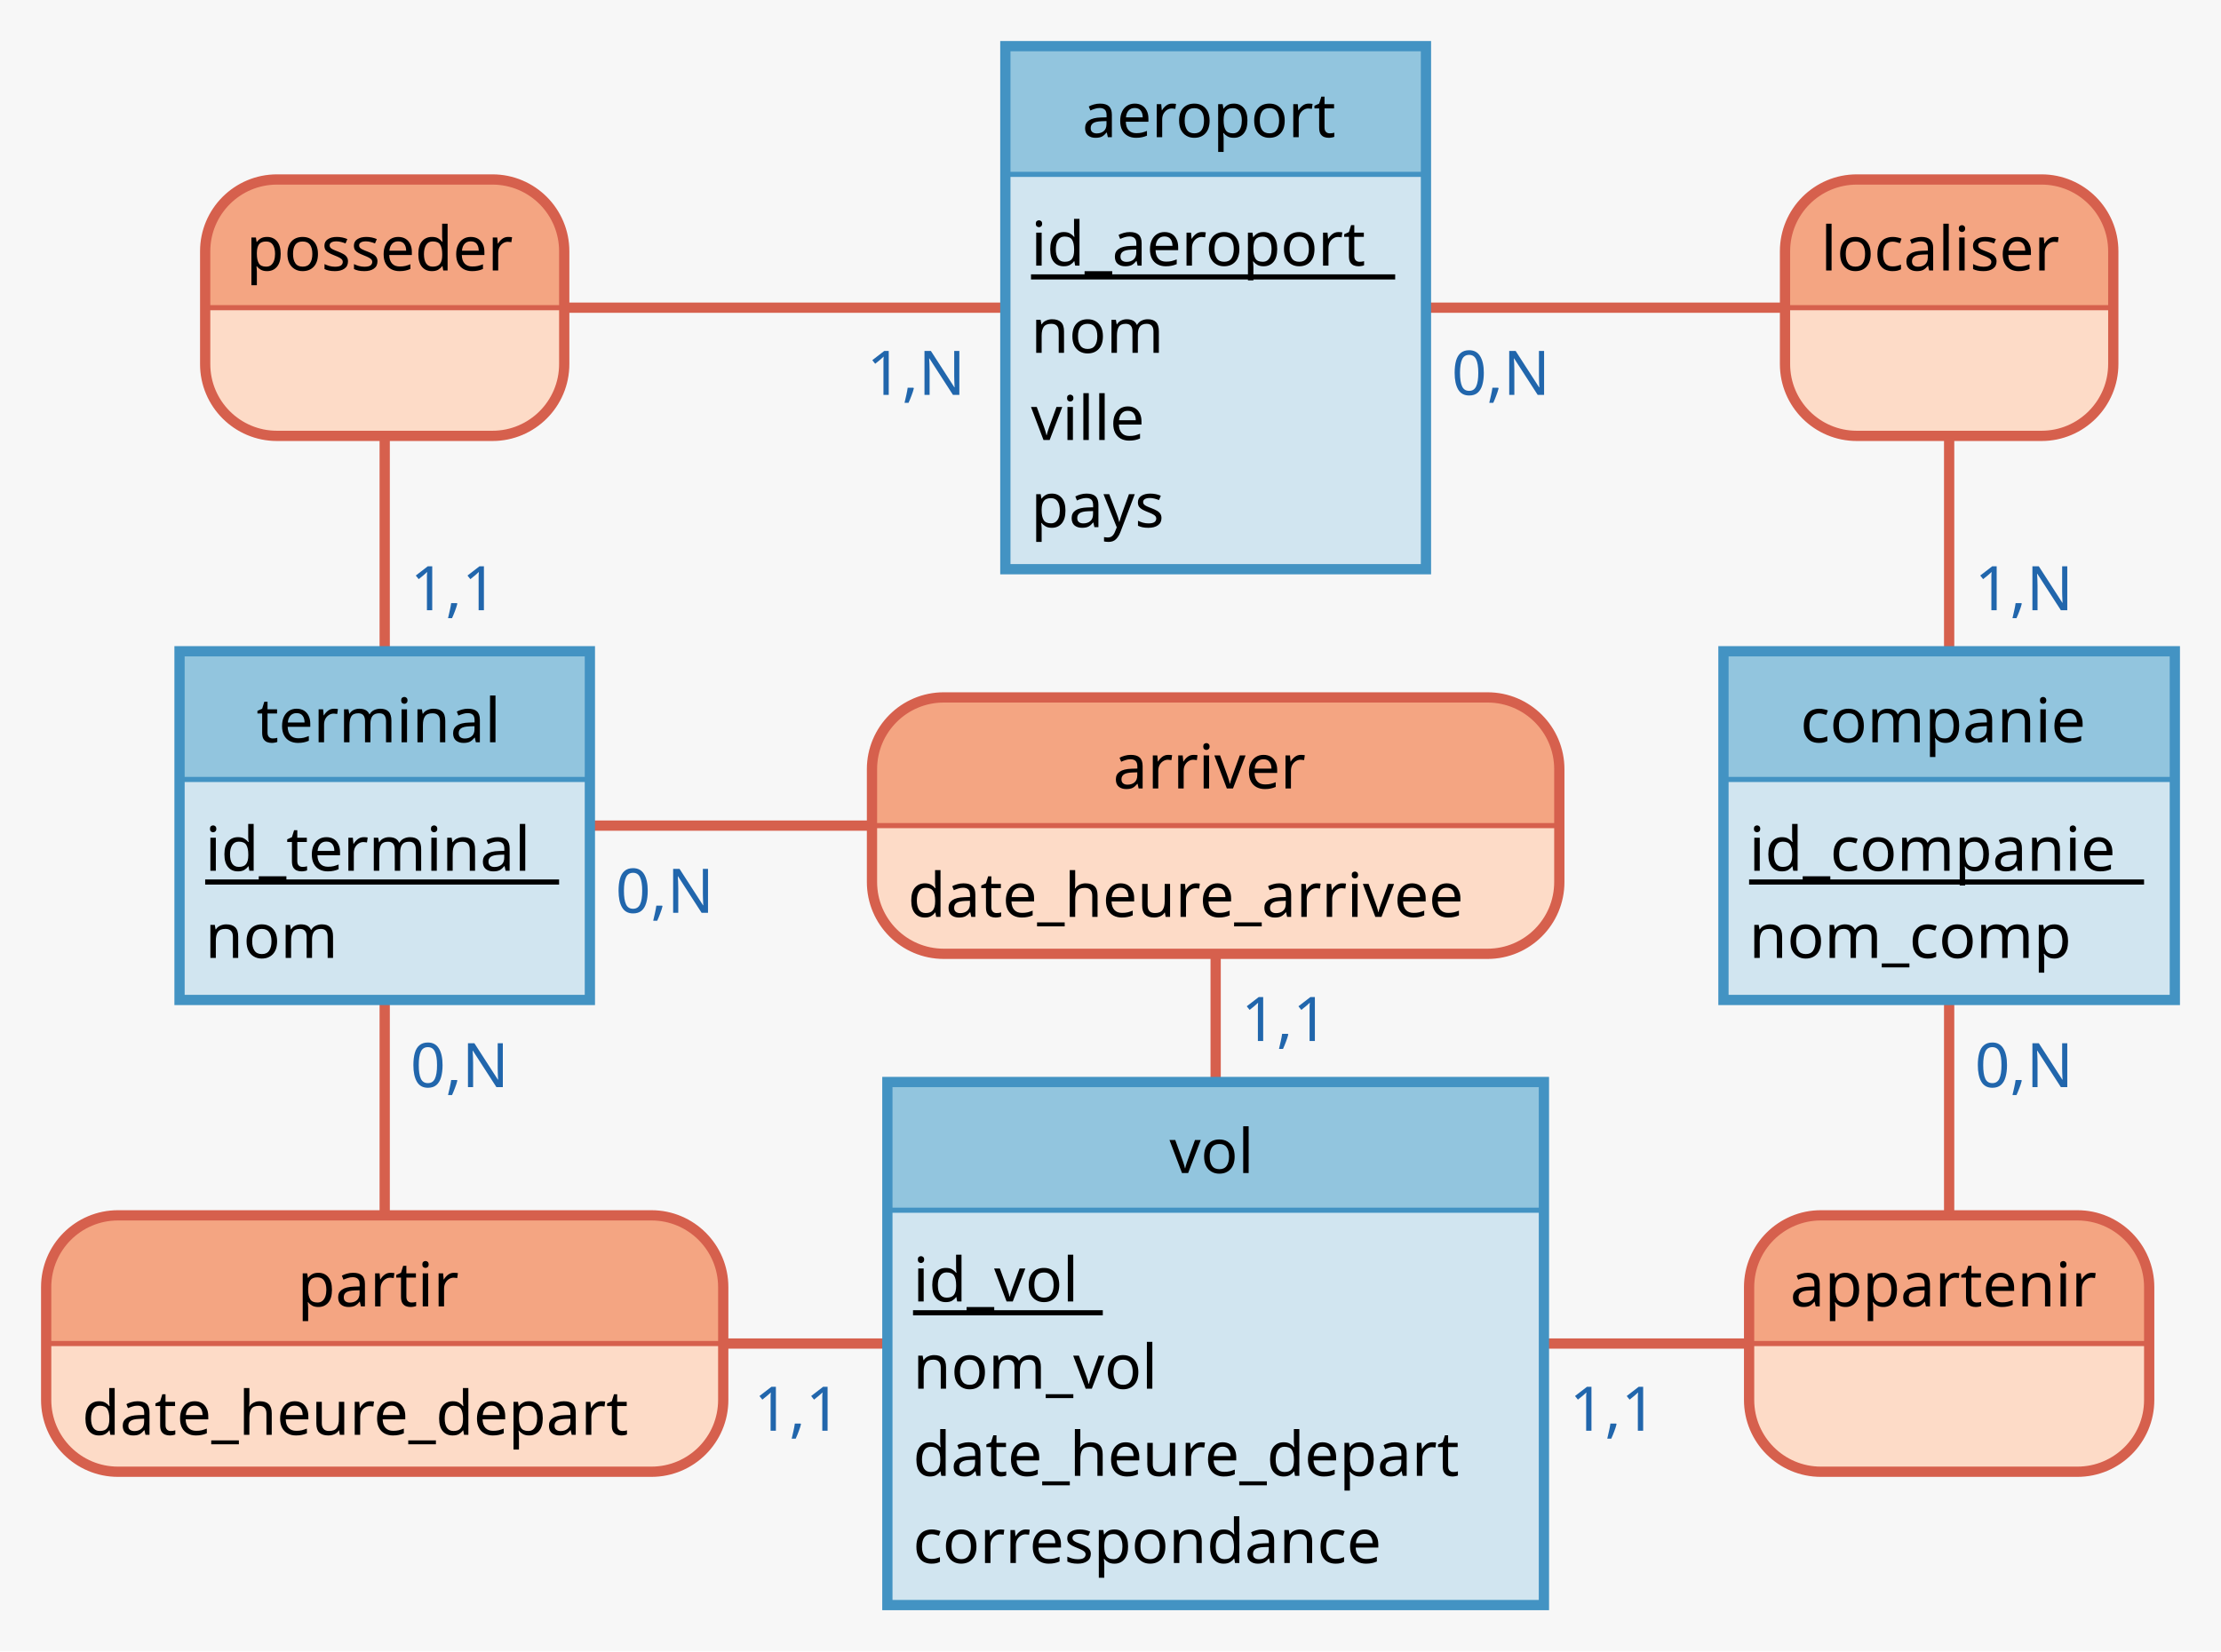
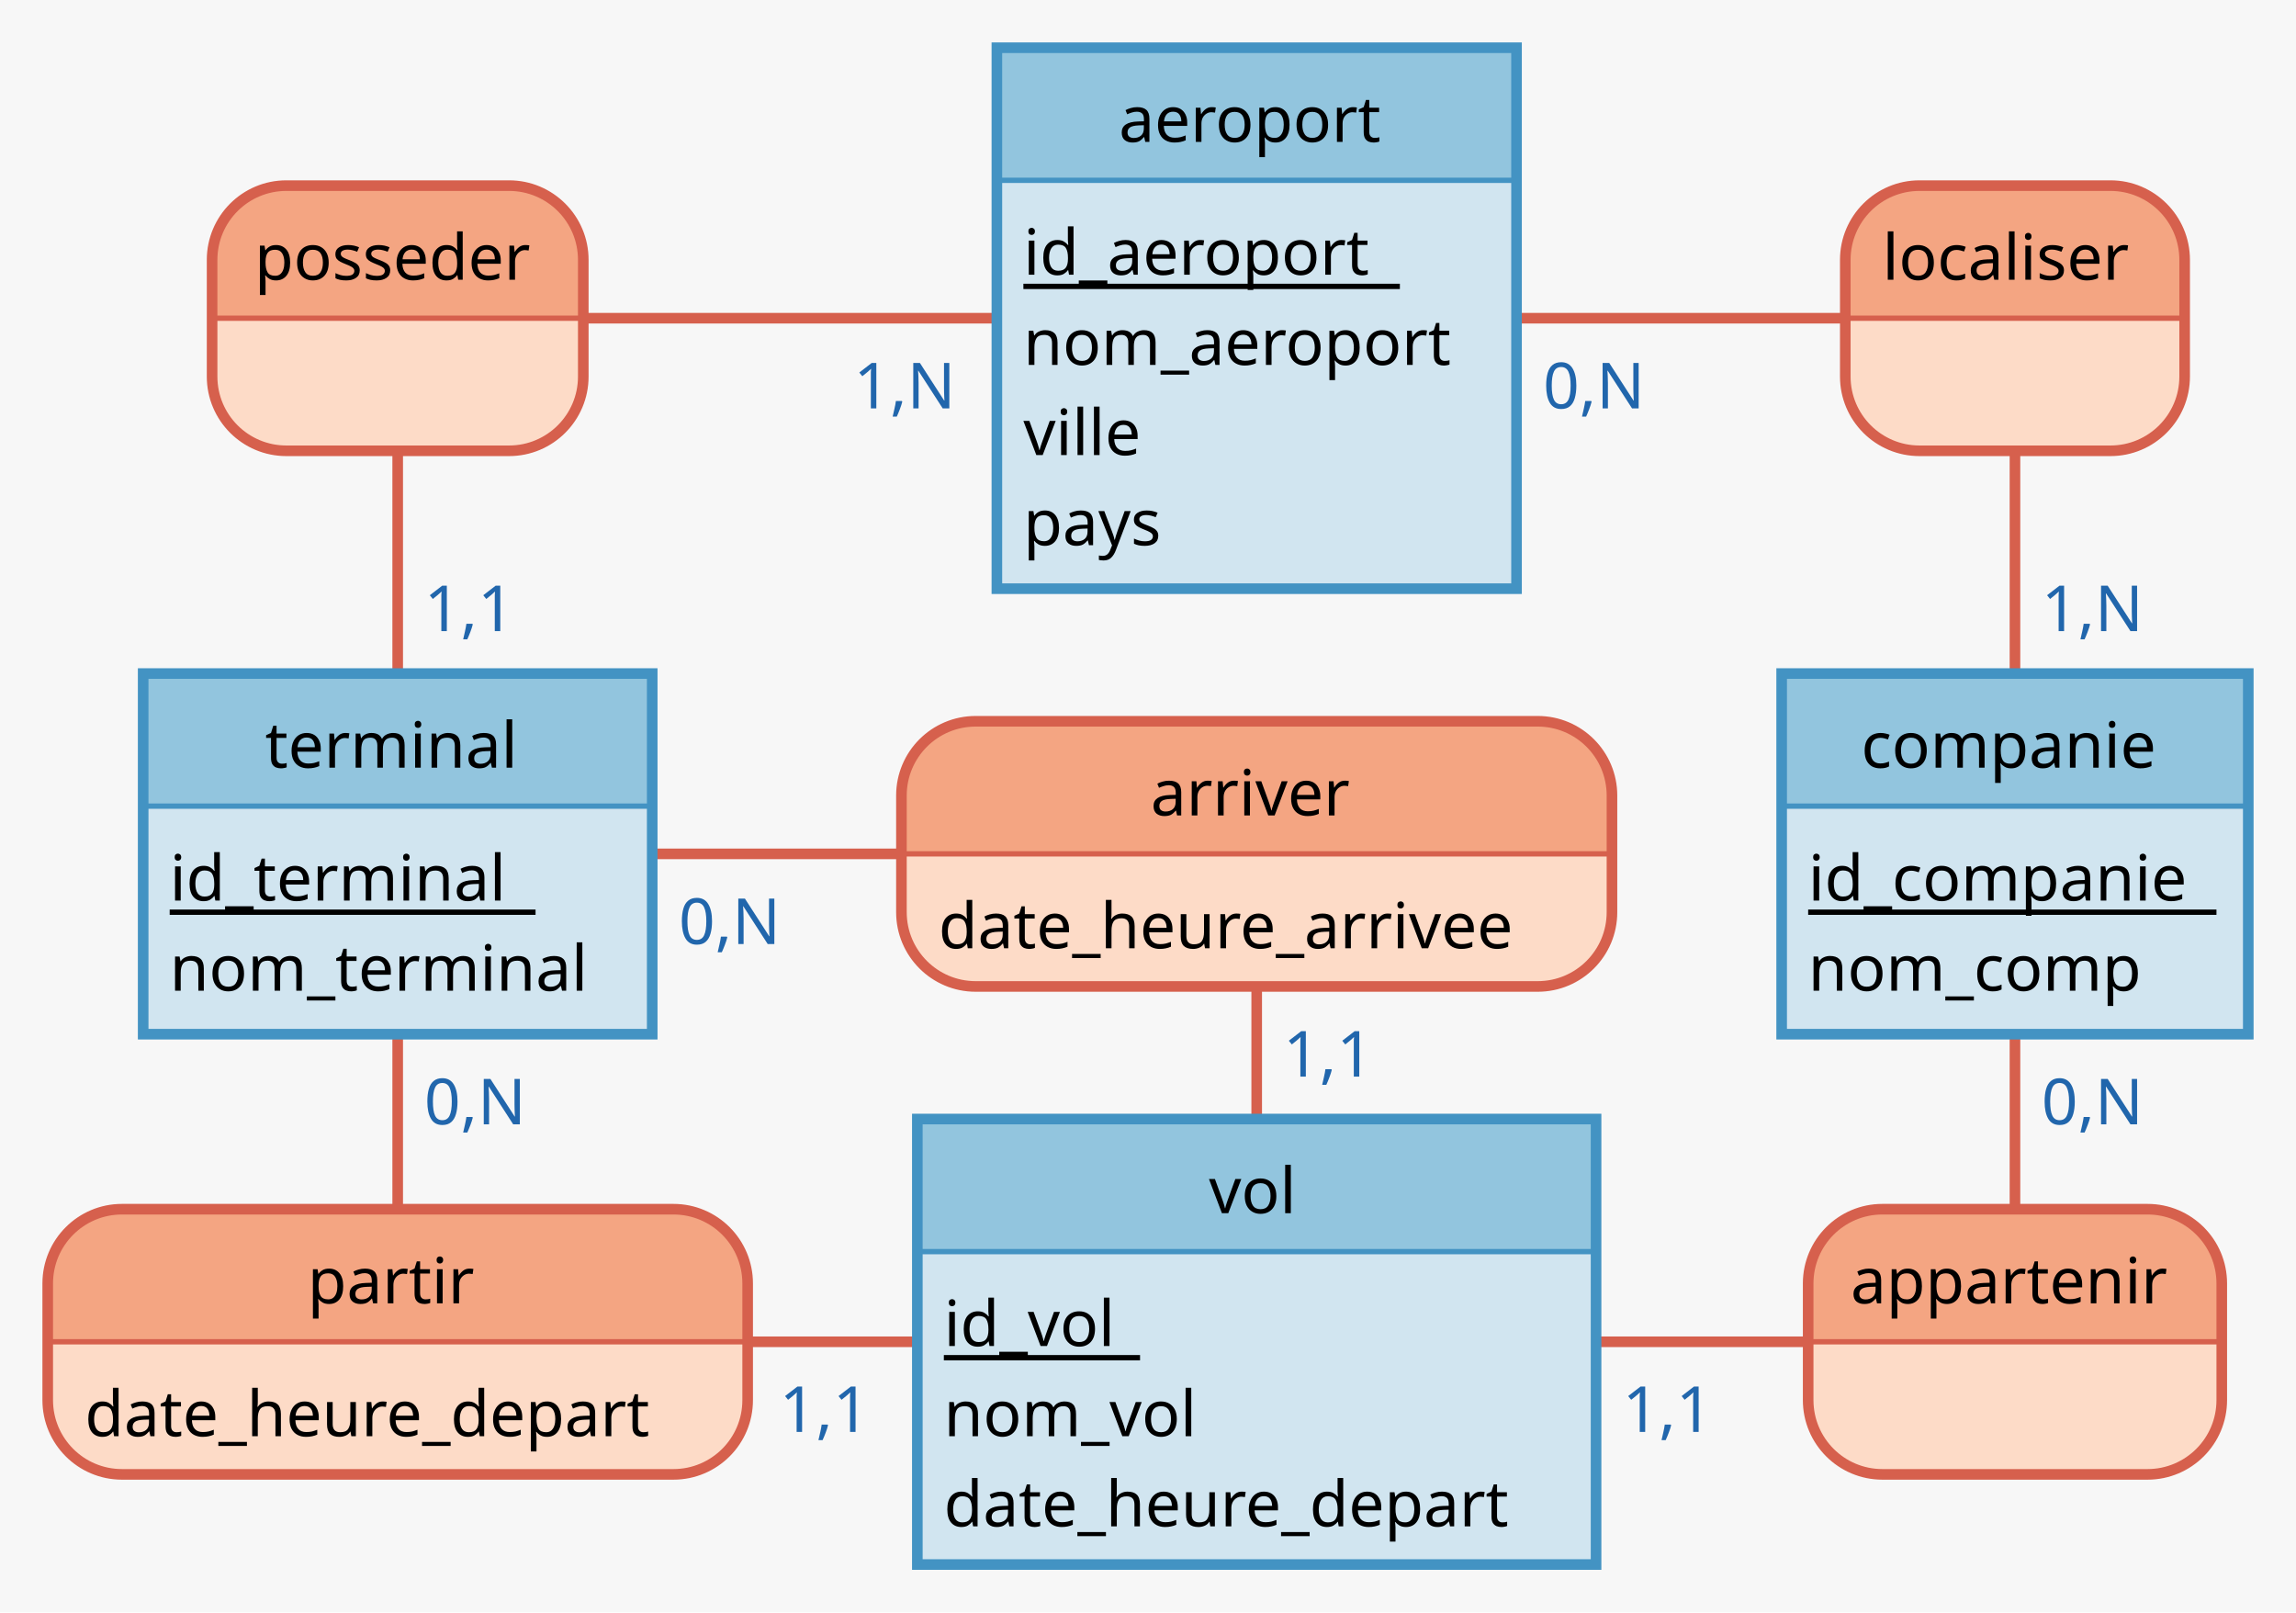
- <svg xmlns="http://www.w3.org/2000/svg" width="433" height="322" viewBox="0 0 433 322">
-   <rect x="0" y="0" width="433" height="322" fill="#f7f7f7" stroke="none" stroke-width="0" />
+ <svg xmlns="http://www.w3.org/2000/svg" width="433" height="304" viewBox="0 0 433 304">
+   <rect x="0" y="0" width="433" height="304" fill="#f7f7f7" stroke="none" stroke-width="0" />
  <g>
    <line x1="237" y1="60" x2="75" y2="60" stroke="#d6604d" stroke-width="2" />
    <line x1="75" y1="161" x2="75" y2="60" stroke="#d6604d" stroke-width="2" />
    <g>
      <path d="M96 35 a14 14 90 0 1 14 14 V60 h-70 V49 a14 14 90 0 1 14 -14" fill="#f4a582" stroke="#f4a582" stroke-width="0" />
      <path d="M110 60 v11 a14 14 90 0 1 -14 14 H54 a14 14 90 0 1 -14 -14 V60 H70" fill="#fddbc7" stroke="#fddbc7" stroke-width="0" />
      <rect x="40" y="35" width="70" height="50" fill="none" rx="14" stroke="#d6604d" stroke-width="2" />
      <line x1="40" y1="60" x2="110" y2="60" stroke="#d6604d" stroke-width="1" />
      <text x="48" y="52.75" fill="#000000" font-family="Verdana" font-size="12">posseder</text>
    </g>
-     <text x="169" y="77" fill="#2166ac" font-family="Verdana" font-size="12">1,N</text>
+     <text x="161" y="77" fill="#2166ac" font-family="Verdana" font-size="12">1,N</text>
    <text x="80" y="119" fill="#2166ac" font-family="Verdana" font-size="12">1,1</text>
  </g>
  <g>
    <line x1="380" y1="161" x2="380" y2="60" stroke="#d6604d" stroke-width="2" />
    <line x1="237" y1="60" x2="380" y2="60" stroke="#d6604d" stroke-width="2" />
    <g>
      <path d="M398 35 a14 14 90 0 1 14 14 V60 h-64 V49 a14 14 90 0 1 14 -14" fill="#f4a582" stroke="#f4a582" stroke-width="0" />
      <path d="M412 60 v11 a14 14 90 0 1 -14 14 H362 a14 14 90 0 1 -14 -14 V60 H64" fill="#fddbc7" stroke="#fddbc7" stroke-width="0" />
      <rect x="348" y="35" width="64" height="50" fill="none" rx="14" stroke="#d6604d" stroke-width="2" />
      <line x1="348" y1="60" x2="412" y2="60" stroke="#d6604d" stroke-width="1" />
      <text x="355" y="52.75" fill="#000000" font-family="Verdana" font-size="12">localiser</text>
    </g>
    <text x="385" y="119" fill="#2166ac" font-family="Verdana" font-size="12">1,N</text>
-     <text x="283" y="77" fill="#2166ac" font-family="Verdana" font-size="12">0,N</text>
+     <text x="291" y="77" fill="#2166ac" font-family="Verdana" font-size="12">0,N</text>
  </g>
  <g>
    <line x1="75" y1="161" x2="237" y2="161" stroke="#d6604d" stroke-width="2" />
-     <line x1="237" y1="262" x2="237" y2="161" stroke="#d6604d" stroke-width="2" />
+     <line x1="237" y1="253" x2="237" y2="161" stroke="#d6604d" stroke-width="2" />
    <g>
      <path d="M290 136 a14 14 90 0 1 14 14 V161 h-134 V150 a14 14 90 0 1 14 -14" fill="#f4a582" stroke="#f4a582" stroke-width="0" />
      <path d="M304 161 v11 a14 14 90 0 1 -14 14 H184 a14 14 90 0 1 -14 -14 V161 H134" fill="#fddbc7" stroke="#fddbc7" stroke-width="0" />
      <rect x="170" y="136" width="134" height="50" fill="none" rx="14" stroke="#d6604d" stroke-width="2" />
      <line x1="170" y1="161" x2="304" y2="161" stroke="#d6604d" stroke-width="1" />
      <text x="217" y="153.75" fill="#000000" font-family="Verdana" font-size="12">arriver</text>
      <text x="177" y="178.8" fill="#000000" font-family="Verdana" font-size="12">date_heure_arrivee</text>
    </g>
-     <text x="120" y="178" fill="#2166ac" font-family="Verdana" font-size="12">0,N</text>
+     <text x="128" y="178" fill="#2166ac" font-family="Verdana" font-size="12">0,N</text>
    <text x="242" y="203" fill="#2166ac" font-family="Verdana" font-size="12">1,1</text>
  </g>
  <g>
-     <line x1="75" y1="161" x2="75" y2="262" stroke="#d6604d" stroke-width="2" />
-     <line x1="237" y1="262" x2="75" y2="262" stroke="#d6604d" stroke-width="2" />
+     <line x1="75" y1="161" x2="75" y2="253" stroke="#d6604d" stroke-width="2" />
+     <line x1="237" y1="253" x2="75" y2="253" stroke="#d6604d" stroke-width="2" />
    <g>
-       <path d="M127 237 a14 14 90 0 1 14 14 V262 h-132 V251 a14 14 90 0 1 14 -14" fill="#f4a582" stroke="#f4a582" stroke-width="0" />
-       <path d="M141 262 v11 a14 14 90 0 1 -14 14 H23 a14 14 90 0 1 -14 -14 V262 H132" fill="#fddbc7" stroke="#fddbc7" stroke-width="0" />
-       <rect x="9" y="237" width="132" height="50" fill="none" rx="14" stroke="#d6604d" stroke-width="2" />
-       <line x1="9" y1="262" x2="141" y2="262" stroke="#d6604d" stroke-width="1" />
-       <text x="58" y="254.75" fill="#000000" font-family="Verdana" font-size="12">partir</text>
-       <text x="16" y="279.8" fill="#000000" font-family="Verdana" font-size="12">date_heure_depart</text>
+       <path d="M127 228 a14 14 90 0 1 14 14 V253 h-132 V242 a14 14 90 0 1 14 -14" fill="#f4a582" stroke="#f4a582" stroke-width="0" />
+       <path d="M141 253 v11 a14 14 90 0 1 -14 14 H23 a14 14 90 0 1 -14 -14 V253 H132" fill="#fddbc7" stroke="#fddbc7" stroke-width="0" />
+       <rect x="9" y="228" width="132" height="50" fill="none" rx="14" stroke="#d6604d" stroke-width="2" />
+       <line x1="9" y1="253" x2="141" y2="253" stroke="#d6604d" stroke-width="1" />
+       <text x="58" y="245.75" fill="#000000" font-family="Verdana" font-size="12">partir</text>
+       <text x="16" y="270.8" fill="#000000" font-family="Verdana" font-size="12">date_heure_depart</text>
    </g>
    <text x="80" y="212" fill="#2166ac" font-family="Verdana" font-size="12">0,N</text>
-     <text x="147" y="279" fill="#2166ac" font-family="Verdana" font-size="12">1,1</text>
+     <text x="147" y="270" fill="#2166ac" font-family="Verdana" font-size="12">1,1</text>
  </g>
  <g>
-     <line x1="380" y1="161" x2="380" y2="262" stroke="#d6604d" stroke-width="2" />
-     <line x1="237" y1="262" x2="380" y2="262" stroke="#d6604d" stroke-width="2" />
+     <line x1="380" y1="161" x2="380" y2="253" stroke="#d6604d" stroke-width="2" />
+     <line x1="237" y1="253" x2="380" y2="253" stroke="#d6604d" stroke-width="2" />
    <g>
-       <path d="M405 237 a14 14 90 0 1 14 14 V262 h-78 V251 a14 14 90 0 1 14 -14" fill="#f4a582" stroke="#f4a582" stroke-width="0" />
-       <path d="M419 262 v11 a14 14 90 0 1 -14 14 H355 a14 14 90 0 1 -14 -14 V262 H78" fill="#fddbc7" stroke="#fddbc7" stroke-width="0" />
-       <rect x="341" y="237" width="78" height="50" fill="none" rx="14" stroke="#d6604d" stroke-width="2" />
-       <line x1="341" y1="262" x2="419" y2="262" stroke="#d6604d" stroke-width="1" />
-       <text x="349" y="254.75" fill="#000000" font-family="Verdana" font-size="12">appartenir</text>
+       <path d="M405 228 a14 14 90 0 1 14 14 V253 h-78 V242 a14 14 90 0 1 14 -14" fill="#f4a582" stroke="#f4a582" stroke-width="0" />
+       <path d="M419 253 v11 a14 14 90 0 1 -14 14 H355 a14 14 90 0 1 -14 -14 V253 H78" fill="#fddbc7" stroke="#fddbc7" stroke-width="0" />
+       <rect x="341" y="228" width="78" height="50" fill="none" rx="14" stroke="#d6604d" stroke-width="2" />
+       <line x1="341" y1="253" x2="419" y2="253" stroke="#d6604d" stroke-width="1" />
+       <text x="349" y="245.75" fill="#000000" font-family="Verdana" font-size="12">appartenir</text>
    </g>
    <text x="385" y="212" fill="#2166ac" font-family="Verdana" font-size="12">0,N</text>
-     <text x="306" y="279" fill="#2166ac" font-family="Verdana" font-size="12">1,1</text>
+     <text x="306" y="270" fill="#2166ac" font-family="Verdana" font-size="12">1,1</text>
  </g>
  <g>
    <g>
-       <rect x="196" y="9" width="82" height="25" fill="#92c5de" stroke="none" stroke-width="0" opacity="1" />
-       <rect x="196" y="34" width="82" height="77" fill="#d1e5f0" stroke="none" stroke-width="0" opacity="1" />
-       <rect x="196" y="9" width="82" height="102" fill="none" stroke="#4393c3" stroke-width="2" opacity="1" />
-       <line x1="196" y1="34" x2="278" y2="34" stroke="#4393c3" stroke-width="1" />
+       <rect x="188" y="9" width="98" height="25" fill="#92c5de" stroke="none" stroke-width="0" opacity="1" />
+       <rect x="188" y="34" width="98" height="77" fill="#d1e5f0" stroke="none" stroke-width="0" opacity="1" />
+       <rect x="188" y="9" width="98" height="102" fill="none" stroke="#4393c3" stroke-width="2" opacity="1" />
+       <line x1="188" y1="34" x2="286" y2="34" stroke="#4393c3" stroke-width="1" />
    </g>
    <text x="211" y="26.75" fill="#000000" font-family="Verdana" font-size="12">aeroport</text>
-     <text x="201" y="51.8" fill="#000000" font-family="Verdana" font-size="12">id_aeroport</text>
-     <line x1="201" y1="54" x2="272" y2="54" stroke="#000000" stroke-width="1" />
-     <text x="201" y="68.8" fill="#000000" font-family="Verdana" font-size="12">nom</text>
-     <text x="201" y="85.8" fill="#000000" font-family="Verdana" font-size="12">ville</text>
-     <text x="201" y="102.8" fill="#000000" font-family="Verdana" font-size="12">pays</text>
+     <text x="193" y="51.8" fill="#000000" font-family="Verdana" font-size="12">id_aeroport</text>
+     <line x1="193" y1="54" x2="264" y2="54" stroke="#000000" stroke-width="1" />
+     <text x="193" y="68.8" fill="#000000" font-family="Verdana" font-size="12">nom_aeroport</text>
+     <text x="193" y="85.8" fill="#000000" font-family="Verdana" font-size="12">ville</text>
+     <text x="193" y="102.8" fill="#000000" font-family="Verdana" font-size="12">pays</text>
  </g>
  <g>
    <g>
-       <rect x="35" y="127" width="80" height="25" fill="#92c5de" stroke="none" stroke-width="0" opacity="1" />
-       <rect x="35" y="152" width="80" height="43" fill="#d1e5f0" stroke="none" stroke-width="0" opacity="1" />
-       <rect x="35" y="127" width="80" height="68" fill="none" stroke="#4393c3" stroke-width="2" opacity="1" />
-       <line x1="35" y1="152" x2="115" y2="152" stroke="#4393c3" stroke-width="1" />
+       <rect x="27" y="127" width="96" height="25" fill="#92c5de" stroke="none" stroke-width="0" opacity="1" />
+       <rect x="27" y="152" width="96" height="43" fill="#d1e5f0" stroke="none" stroke-width="0" opacity="1" />
+       <rect x="27" y="127" width="96" height="68" fill="none" stroke="#4393c3" stroke-width="2" opacity="1" />
+       <line x1="27" y1="152" x2="123" y2="152" stroke="#4393c3" stroke-width="1" />
    </g>
    <text x="50" y="144.75" fill="#000000" font-family="Verdana" font-size="12">terminal</text>
-     <text x="40" y="169.8" fill="#000000" font-family="Verdana" font-size="12">id_terminal</text>
-     <line x1="40" y1="172" x2="109" y2="172" stroke="#000000" stroke-width="1" />
-     <text x="40" y="186.8" fill="#000000" font-family="Verdana" font-size="12">nom</text>
+     <text x="32" y="169.8" fill="#000000" font-family="Verdana" font-size="12">id_terminal</text>
+     <line x1="32" y1="172" x2="101" y2="172" stroke="#000000" stroke-width="1" />
+     <text x="32" y="186.8" fill="#000000" font-family="Verdana" font-size="12">nom_terminal</text>
  </g>
  <g>
    <g>
      <rect x="336" y="127" width="88" height="25" fill="#92c5de" stroke="none" stroke-width="0" opacity="1" />
      <rect x="336" y="152" width="88" height="43" fill="#d1e5f0" stroke="none" stroke-width="0" opacity="1" />
      <rect x="336" y="127" width="88" height="68" fill="none" stroke="#4393c3" stroke-width="2" opacity="1" />
      <line x1="336" y1="152" x2="424" y2="152" stroke="#4393c3" stroke-width="1" />
    </g>
    <text x="351" y="144.75" fill="#000000" font-family="Verdana" font-size="12">companie</text>
    <text x="341" y="169.8" fill="#000000" font-family="Verdana" font-size="12">id_companie</text>
    <line x1="341" y1="172" x2="418" y2="172" stroke="#000000" stroke-width="1" />
    <text x="341" y="186.8" fill="#000000" font-family="Verdana" font-size="12">nom_comp</text>
  </g>
  <g>
    <g>
      <rect x="173" y="211" width="128" height="25" fill="#92c5de" stroke="none" stroke-width="0" opacity="1" />
-       <rect x="173" y="236" width="128" height="77" fill="#d1e5f0" stroke="none" stroke-width="0" opacity="1" />
-       <rect x="173" y="211" width="128" height="102" fill="none" stroke="#4393c3" stroke-width="2" opacity="1" />
+       <rect x="173" y="236" width="128" height="59" fill="#d1e5f0" stroke="none" stroke-width="0" opacity="1" />
+       <rect x="173" y="211" width="128" height="84" fill="none" stroke="#4393c3" stroke-width="2" opacity="1" />
      <line x1="173" y1="236" x2="301" y2="236" stroke="#4393c3" stroke-width="1" />
    </g>
    <text x="228" y="228.75" fill="#000000" font-family="Verdana" font-size="12">vol</text>
    <text x="178" y="253.8" fill="#000000" font-family="Verdana" font-size="12">id_vol</text>
    <line x1="178" y1="256" x2="215" y2="256" stroke="#000000" stroke-width="1" />
    <text x="178" y="270.8" fill="#000000" font-family="Verdana" font-size="12">nom_vol</text>
    <text x="178" y="287.8" fill="#000000" font-family="Verdana" font-size="12">date_heure_depart</text>
-     <text x="178" y="304.8" fill="#000000" font-family="Verdana" font-size="12">correspondance</text>
  </g>
</svg>
